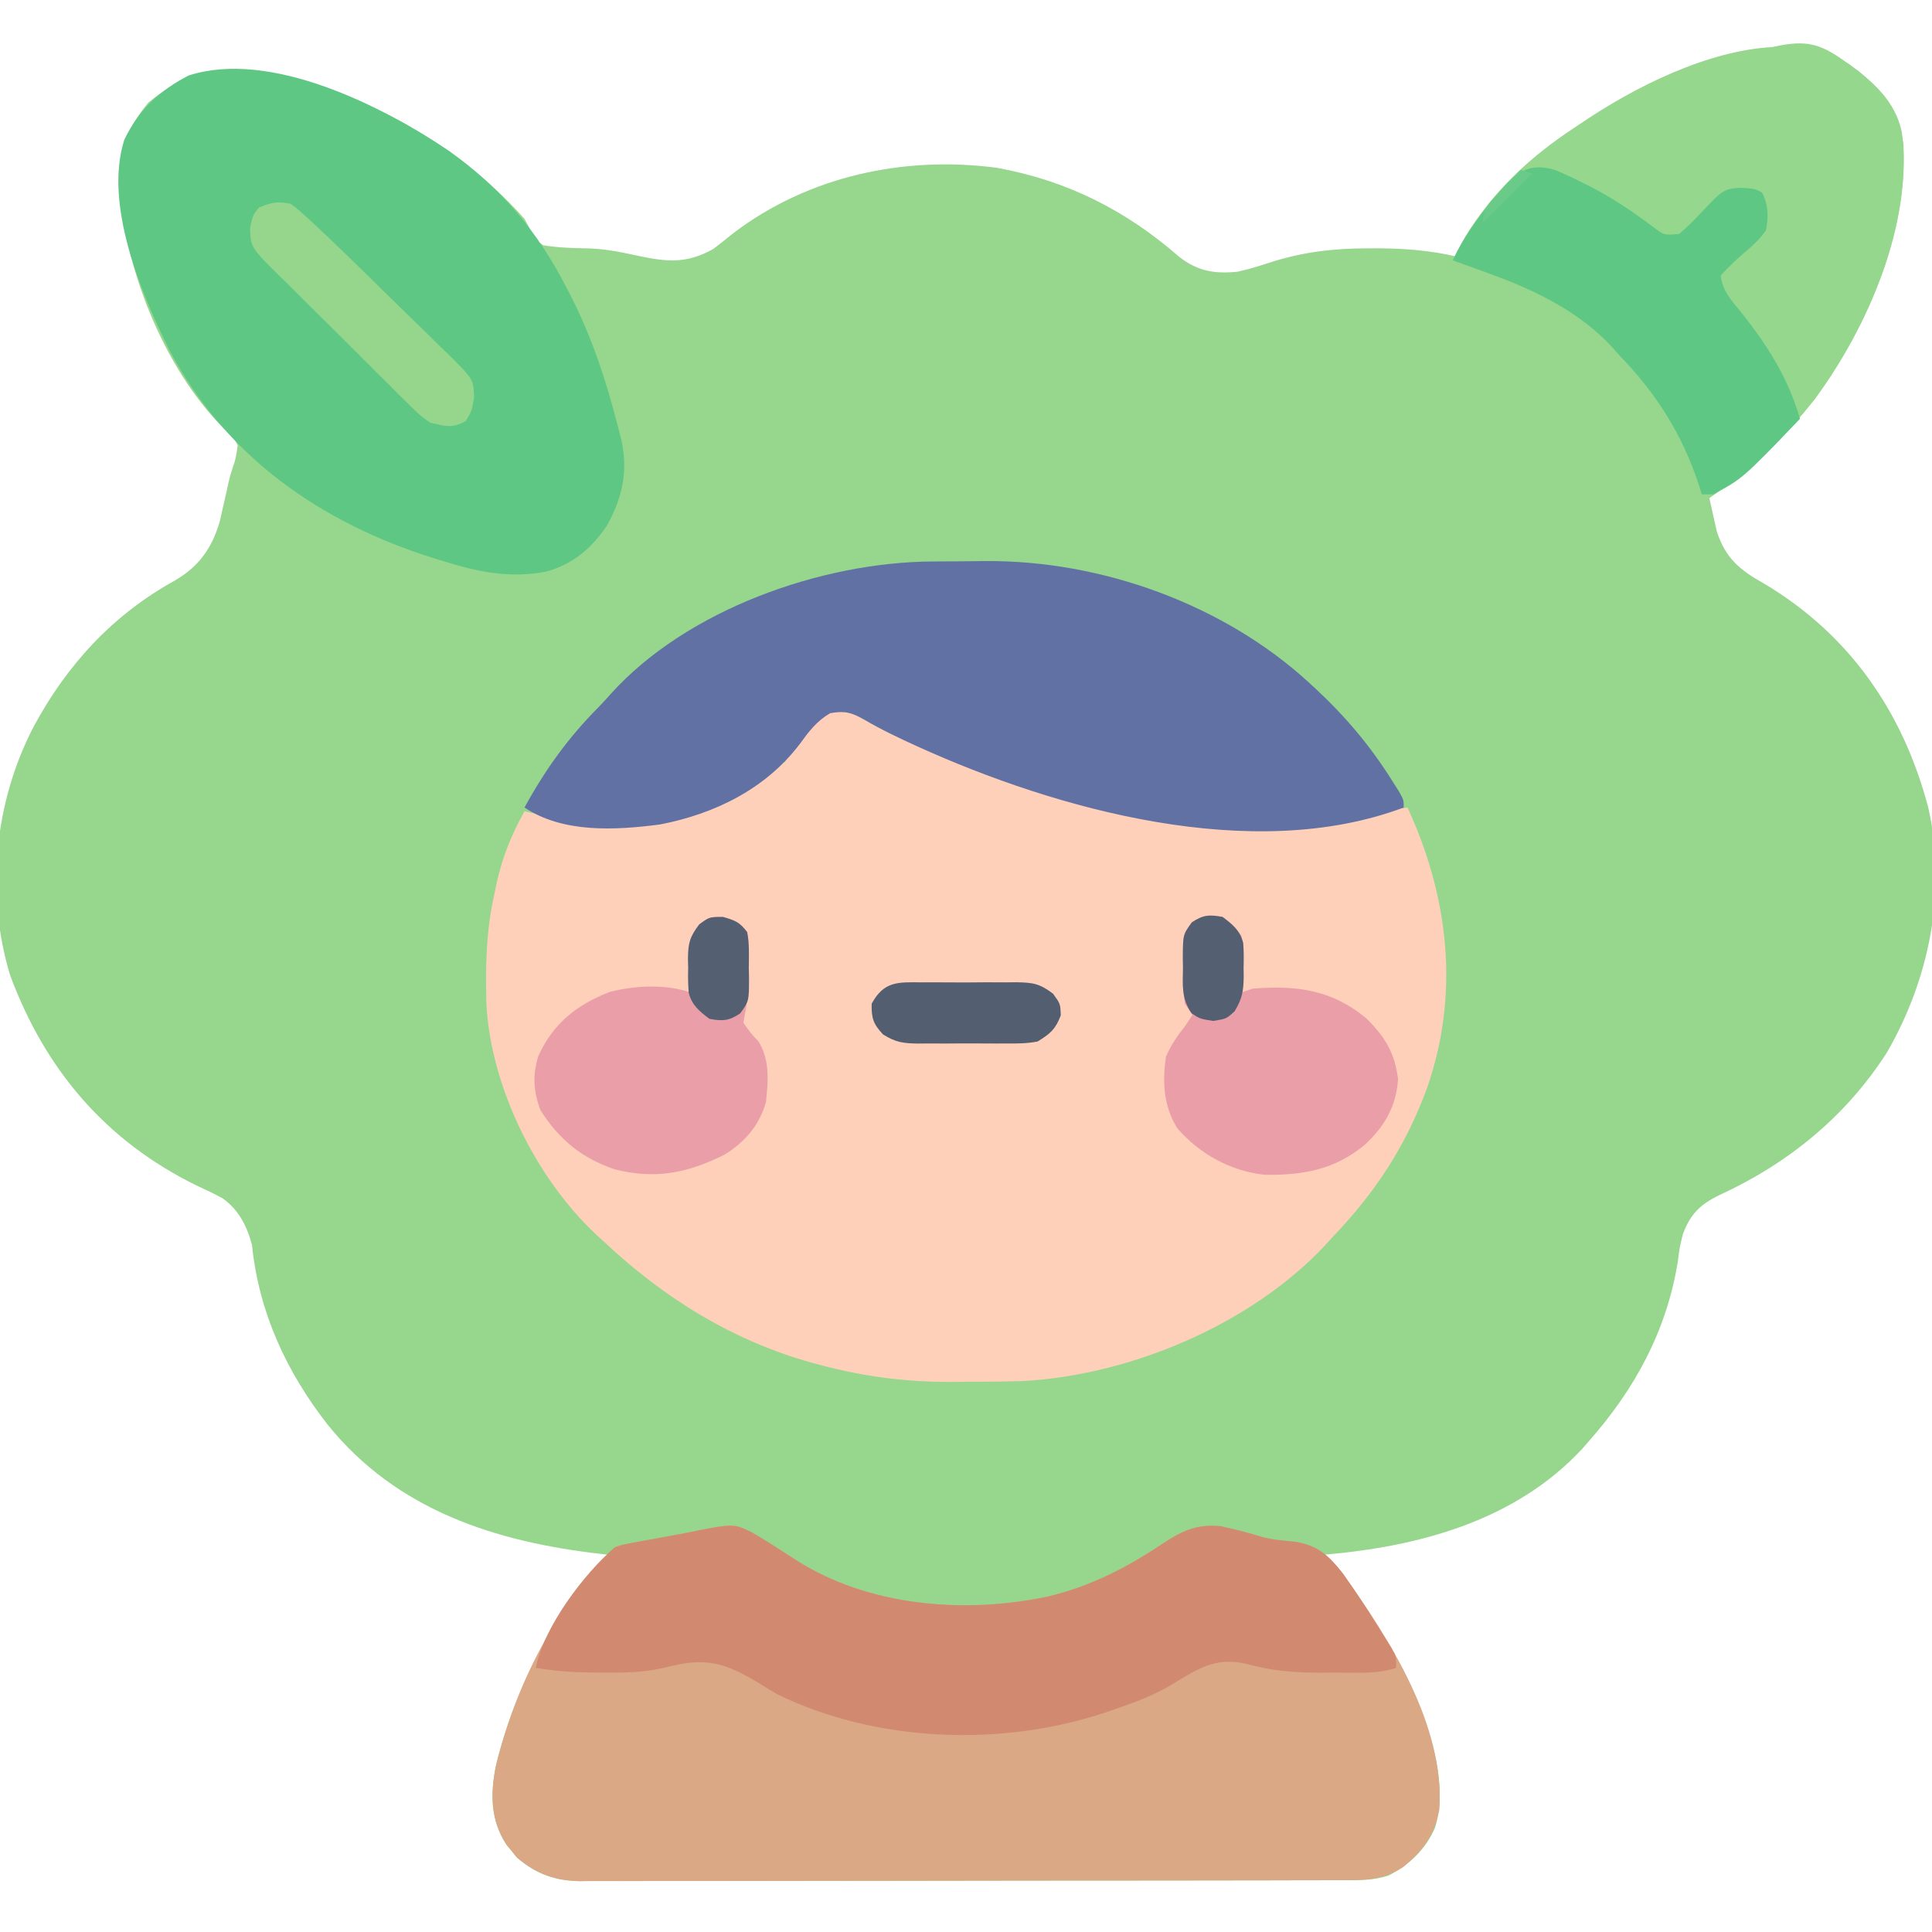
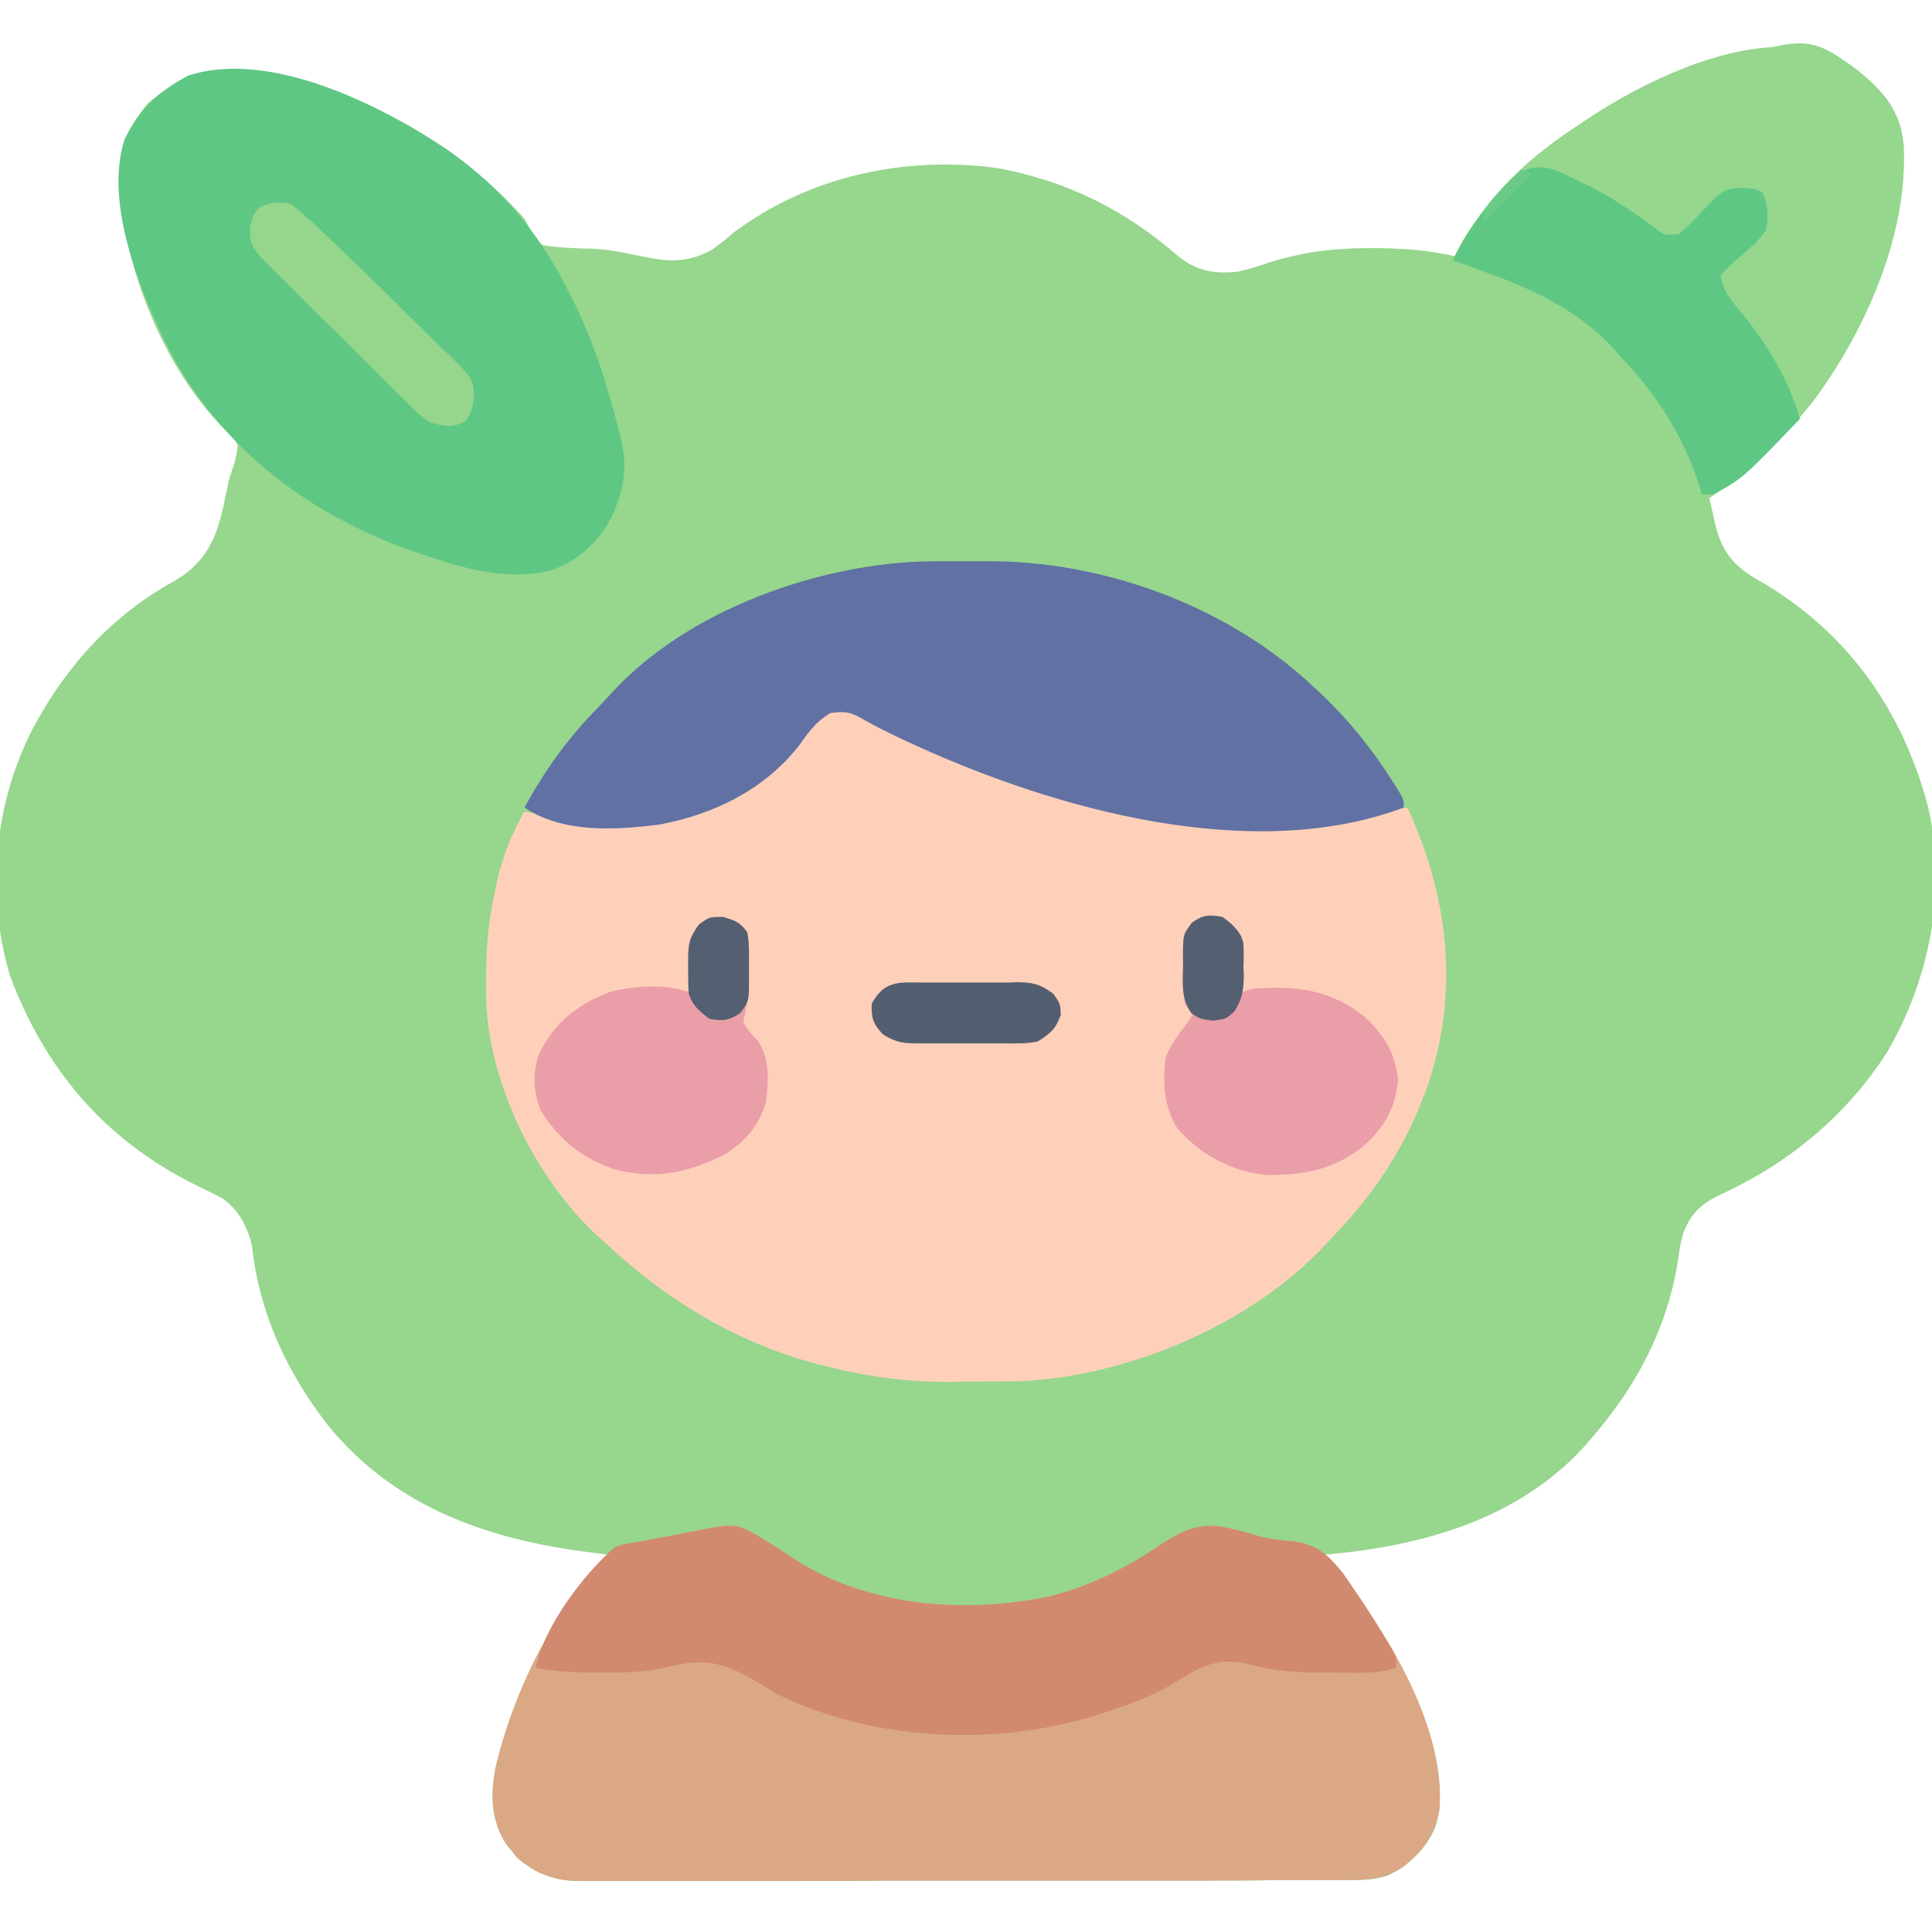
- <svg xmlns="http://www.w3.org/2000/svg" version="1.1" width="512" height="512">
-   <path d="M0 0 C6.542 4.809 12.274 9.827 14 18 C17.129 41.97 4.919 69.862 -9.086 88.824 C-17.24 99.081 -26.166 107.626 -37 115 C-36.599 116.878 -36.178 118.753 -35.75 120.625 C-35.518 121.669 -35.286 122.713 -35.047 123.789 C-32.69 131.018 -28.89 134.079 -22.562 137.625 C0.147 151.115 14.35 171.713 21 197 C26.086 219.071 21.219 242.697 10 262 C-0.866 278.925 -16.156 291.351 -34.314 299.693 C-39.364 302.149 -42.014 304.692 -44 310 C-44.894 313.634 -44.894 313.634 -45.375 317.438 C-48.372 335.753 -56.744 351.135 -69 365 C-69.552 365.636 -70.103 366.271 -70.672 366.926 C-88.425 386.041 -113.941 392.85 -139 395 C-138.165 395.965 -138.165 395.965 -137.312 396.949 C-131.428 403.917 -126.508 411.056 -122 419 C-121.392 420.067 -120.783 421.135 -120.156 422.234 C-113.345 434.961 -105.422 452.739 -109.668 467.289 C-112.14 473.054 -116.522 477.215 -122.066 480.06 C-126.037 481.332 -129.679 481.283 -133.824 481.267 C-135.157 481.274 -135.157 481.274 -136.517 481.281 C-139.496 481.294 -142.474 481.292 -145.452 481.291 C-147.588 481.297 -149.723 481.303 -151.859 481.311 C-157.661 481.329 -163.462 481.333 -169.264 481.335 C-174.107 481.336 -178.951 481.344 -183.794 481.351 C-195.222 481.367 -206.65 481.372 -218.077 481.371 C-229.865 481.369 -241.652 481.391 -253.439 481.422 C-263.56 481.448 -273.681 481.459 -283.801 481.458 C-289.846 481.457 -295.89 481.463 -301.934 481.484 C-307.62 481.503 -313.305 481.504 -318.991 481.489 C-321.076 481.487 -323.161 481.492 -325.246 481.504 C-328.096 481.519 -330.945 481.51 -333.795 481.494 C-334.617 481.505 -335.439 481.515 -336.285 481.526 C-342.841 481.448 -348.028 479.564 -353.023 475.254 C-353.469 474.696 -353.915 474.138 -354.375 473.562 C-354.836 473.007 -355.298 472.451 -355.773 471.879 C-360.061 465.311 -360.098 458.273 -358.531 450.749 C-353.326 429.564 -343.11 411.541 -329 395 C-329.583 394.935 -330.165 394.871 -330.766 394.804 C-358.687 391.607 -384.907 383.244 -403.207 360.5 C-414.118 346.515 -421.412 330.745 -423.215 312.949 C-424.544 307.956 -426.697 303.645 -430.98 300.586 C-433.283 299.331 -435.614 298.214 -438 297.125 C-462.084 285.285 -478.064 266.39 -487.32 241.441 C-493.907 219.679 -491.468 195.534 -481.062 175.518 C-472.176 159.065 -460.091 145.924 -443.672 136.852 C-437.224 133.098 -433.754 128.169 -431.707 121 C-431.394 119.67 -431.096 118.337 -430.812 117 C-430.507 115.667 -430.201 114.333 -429.895 113 C-429.756 112.344 -429.617 111.689 -429.474 111.013 C-429 109 -429 109 -428.309 106.879 C-427.518 104.535 -427.518 104.535 -427 101 C-428.376 98.422 -428.376 98.422 -430.812 96.438 C-446.741 80.436 -457.72 52.815 -458.375 30.312 C-458.314 21.985 -455.917 16.548 -450.688 10.188 C-442.523 3.542 -435.829 0.99 -425.188 1.726 C-396.993 5.257 -369.804 19.901 -351 41 C-350.268 42.342 -349.556 43.694 -348.875 45.062 C-347.838 46.845 -347.838 46.845 -346 48 C-342.089 48.638 -338.306 48.76 -334.352 48.824 C-330.067 48.919 -326.188 49.644 -322 50.562 C-313.85 52.302 -308.52 53.193 -301 49 C-299.203 47.638 -297.433 46.24 -295.688 44.812 C-275.809 29.688 -250.461 24.223 -225.855 27.461 C-207.312 30.818 -191.625 38.703 -177.438 51.117 C-172.565 54.881 -168.079 55.631 -162 55 C-159.082 54.367 -156.273 53.494 -153.438 52.562 C-144.656 49.741 -136.529 48.806 -127.312 48.812 C-126.342 48.812 -125.371 48.811 -124.371 48.811 C-117.391 48.862 -110.813 49.39 -104 51 C-103.733 50.261 -103.466 49.523 -103.191 48.762 C-101.243 44.245 -98.123 40.764 -95 37 C-94.339 36.19 -93.677 35.381 -92.996 34.547 C-76.208 14.883 -26.289 -16.398 0 0 Z " fill="#96D68D" transform="translate(490,17)" />
-   <path d="M0 0 C3.094 1.434 3.094 1.434 6.5 3.438 C21.386 11.813 37.496 17.727 54 22 C55.172 22.317 55.172 22.317 56.367 22.64 C83.513 29.939 110.054 31.926 137.76 27.364 C140.834 26.865 143.915 26.429 147 26 C157.981 49.703 160.88 75.463 152.17 100.373 C146.465 115.9 138.462 128.021 127 140 C126.389 140.674 125.778 141.348 125.148 142.043 C105.441 163.05 73.473 176.476 45 178 C40.546 178.133 36.096 178.186 31.64 178.185 C29.635 178.187 27.63 178.206 25.625 178.225 C13.989 178.242 2.928 176.792 -8.312 173.812 C-9.513 173.494 -9.513 173.494 -10.738 173.17 C-31.857 167.307 -50.133 155.965 -66 141 C-67.033 140.064 -67.033 140.064 -68.086 139.109 C-84.047 124.095 -95.96 99.994 -97.107 77.95 C-97.372 68.129 -97.177 58.619 -95 49 C-94.794 47.996 -94.588 46.992 -94.375 45.957 C-92.838 39.069 -90.444 33.153 -87 27 C-86.112 27.199 -86.112 27.199 -85.207 27.402 C-84.417 27.579 -83.627 27.756 -82.812 27.938 C-82.035 28.112 -81.258 28.286 -80.457 28.465 C-79.646 28.641 -78.835 28.818 -78 29 C-77.25 29.182 -76.5 29.364 -75.727 29.551 C-58.57 32.377 -41.79 28.885 -27 20 C-24.508 18.114 -22.29 16.134 -20 14 C-19.34 14 -18.68 14 -18 14 C-17.629 13.155 -17.629 13.155 -17.25 12.293 C-15.791 9.616 -14.037 7.578 -12 5.312 C-10.948 4.131 -10.948 4.131 -9.875 2.926 C-6.707 -0.328 -4.458 -0.377 0 0 Z " fill="#FED0BA" transform="translate(226,188)" />
-   <path d="M0 0 C3.946 2.261 7.738 4.752 11.552 7.227 C30.88 19.731 56.467 21.795 78.665 17.09 C89.553 14.468 99.033 9.752 108.294 3.559 C113.672 0.004 117.683 -2.233 124.349 -1.546 C127.988 -0.778 131.546 0.116 135.095 1.235 C138.104 2.047 140.943 2.288 144.044 2.559 C150.208 3.553 152.954 6.164 156.771 10.973 C169.2 28.465 183.787 51.13 182.368 73.52 C181.142 80.278 178.012 84.439 172.798 88.77 C167.641 92.136 163.066 92.286 157.095 92.264 C155.762 92.271 155.762 92.271 154.402 92.278 C151.423 92.29 148.445 92.289 145.467 92.287 C143.331 92.293 141.196 92.3 139.06 92.307 C133.258 92.325 127.457 92.33 121.655 92.331 C116.811 92.333 111.968 92.34 107.125 92.347 C95.697 92.364 84.269 92.369 72.842 92.367 C61.054 92.366 49.267 92.387 37.48 92.419 C27.359 92.445 17.238 92.456 7.117 92.454 C1.073 92.454 -4.971 92.459 -11.015 92.481 C-16.701 92.5 -22.386 92.5 -28.072 92.486 C-30.157 92.484 -32.242 92.488 -34.327 92.5 C-37.177 92.516 -40.026 92.506 -42.877 92.491 C-43.698 92.501 -44.52 92.512 -45.366 92.522 C-51.922 92.444 -57.109 90.561 -62.104 86.25 C-62.551 85.692 -62.997 85.134 -63.456 84.559 C-63.918 84.003 -64.379 83.448 -64.854 82.875 C-69.142 76.307 -69.179 69.27 -67.612 61.745 C-62.349 40.323 -51.773 19.688 -36.081 3.997 C-34.066 3.418 -34.066 3.418 -31.616 2.961 C-30.734 2.792 -29.851 2.622 -28.942 2.448 C-28.019 2.278 -27.095 2.109 -26.144 1.934 C-24.322 1.591 -22.5 1.246 -20.679 0.899 C-19.465 0.675 -19.465 0.675 -18.226 0.446 C-4.873 -2.35 -4.873 -2.35 0 0 Z " fill="#DAA885" transform="translate(199.0811,406.0034)" />
-   <path d="M0 0 C13.702 9.762 23.384 21.161 31 36 C31.314 36.601 31.627 37.201 31.951 37.82 C37.973 49.459 41.774 61.321 45 74 C45.273 75.045 45.273 75.045 45.551 76.112 C47.565 84.583 46.018 91.807 41.832 99.297 C37.736 105.34 32.735 109.627 25.588 111.506 C16.446 113.252 7.999 111.674 -0.75 108.938 C-1.792 108.62 -2.834 108.303 -3.908 107.976 C-33.875 98.616 -59.036 81.123 -74 53 C-81.658 37.72 -91.51 14.186 -86.059 -2.961 C-82.269 -10.872 -76.744 -15.997 -69 -20 C-47.304 -26.966 -17.516 -11.833 0 0 Z " fill="#5EC783" transform="translate(119,40)" />
-   <path d="M0 0 C0.75 -0.006 1.5 -0.011 2.272 -0.017 C3.852 -0.027 5.432 -0.033 7.012 -0.037 C9.373 -0.047 11.733 -0.078 14.094 -0.109 C44.701 -0.322 77.213 11.306 99.906 32.203 C100.689 32.922 100.689 32.922 101.488 33.656 C109.526 41.126 116.067 48.901 121.906 58.203 C122.481 59.111 123.056 60.018 123.648 60.953 C124.906 63.203 124.906 63.203 124.906 65.203 C84.893 80.216 33.1 65.826 -3.969 49.016 C-8.762 46.824 -13.487 44.61 -18.031 41.934 C-21.489 39.98 -23.194 39.525 -27.094 40.203 C-30.687 42.322 -32.755 45.072 -35.156 48.391 C-44.214 60.317 -57.776 66.923 -72.211 69.699 C-83.975 71.226 -97.831 72.045 -108.094 65.203 C-102.579 55.134 -96.528 46.705 -88.426 38.563 C-87.309 37.423 -86.24 36.236 -85.184 35.039 C-65 12.694 -29.35 0.179 0 0 Z " fill="#6171A3" transform="translate(247.0938,148.7969)" />
-   <path d="M0 0 C6.892 5.748 10.703 10.514 11.871 19.465 C13.178 46.198 -1.132 75.621 -18.566 95.113 C-24.525 101.605 -30.797 107.808 -38.566 112.113 C-39.556 112.113 -40.546 112.113 -41.566 112.113 C-41.969 110.824 -41.969 110.824 -42.379 109.508 C-46.847 96.031 -53.654 85.335 -63.566 75.113 C-64.105 74.501 -64.644 73.889 -65.199 73.258 C-73.513 64.129 -85.132 58.288 -96.566 54.113 C-97.62 53.721 -98.673 53.33 -99.758 52.926 C-102.355 51.971 -104.957 51.033 -107.566 50.113 C-96.812 27.118 -73.408 10.947 -50.141 2.453 C-13.911 -10.227 -13.911 -10.227 0 0 Z " fill="#95D78D" transform="translate(492.5664,18.88672)" />
-   <path d="M0 0 C3.946 2.261 7.738 4.752 11.552 7.227 C30.88 19.731 56.467 21.795 78.665 17.09 C89.553 14.468 99.033 9.752 108.294 3.559 C113.672 0.004 117.683 -2.233 124.349 -1.546 C127.988 -0.778 131.546 0.116 135.095 1.235 C138.104 2.047 140.943 2.288 144.044 2.559 C150.19 3.55 152.93 6.149 156.751 10.93 C160.685 16.495 164.379 22.174 167.919 27.997 C168.789 29.348 168.789 29.348 169.677 30.727 C170.919 32.997 170.919 32.997 170.919 35.997 C165.707 37.734 160.187 37.229 154.731 37.247 C152.822 37.261 152.822 37.261 150.875 37.276 C143.973 37.258 137.858 36.808 131.231 34.934 C122.932 33.042 118.331 36.249 111.435 40.43 C106.652 43.286 101.68 45.147 96.419 46.934 C95.2 47.356 95.2 47.356 93.957 47.787 C66.481 57.008 33.14 55.799 6.919 42.997 C5.529 42.184 4.151 41.352 2.782 40.504 C-5.788 35.245 -11.028 33.081 -20.974 35.462 C-21.721 35.642 -22.468 35.823 -23.237 36.008 C-28.745 37.29 -34.136 37.303 -39.769 37.247 C-40.689 37.243 -41.61 37.239 -42.558 37.235 C-47.49 37.17 -52.218 36.821 -57.081 35.997 C-55.043 25.302 -44.368 11.053 -36.081 3.997 C-33.952 3.305 -33.952 3.305 -31.519 2.864 C-30.639 2.697 -29.76 2.531 -28.854 2.36 C-27.482 2.118 -27.482 2.118 -26.081 1.872 C-24.268 1.537 -22.456 1.201 -20.644 0.864 C-19.84 0.721 -19.037 0.577 -18.21 0.43 C-4.777 -2.303 -4.777 -2.303 0 0 Z " fill="#D1896F" transform="translate(199.0811,406.0034)" />
-   <path d="M0 0 C2.597 1.096 5.06 2.223 7.562 3.5 C8.256 3.848 8.95 4.196 9.665 4.555 C15.624 7.628 20.974 11.29 26.328 15.312 C29.037 17.356 29.037 17.356 33 17 C35.028 15.237 36.809 13.521 38.625 11.562 C44.766 5.09 44.766 5.09 49.438 4.75 C53 5 53 5 54.938 6 C56.658 9.239 56.698 12.476 56 16 C54.33 18.497 52.223 20.32 49.938 22.25 C47.803 24.098 45.927 25.915 44 28 C44.449 32.175 47.058 34.858 49.625 38 C56.441 46.619 61.983 55.351 65 66 C49.769 81.875 49.769 81.875 42 86 C41.01 86 40.02 86 39 86 C38.598 84.71 38.598 84.71 38.188 83.395 C33.72 69.918 26.913 59.221 17 49 C16.461 48.388 15.922 47.775 15.367 47.145 C7.053 38.016 -4.565 32.175 -16 28 C-17.053 27.608 -18.106 27.216 -19.191 26.812 C-21.788 25.857 -24.39 24.92 -27 24 C-24.237 18.093 -20.669 13.097 -16.5 8.125 C-16.037 7.566 -15.575 7.007 -15.098 6.431 C-10.433 0.984 -7.246 -2.078 0 0 Z " fill="#5EC783" transform="translate(412,45)" />
-   <path d="M0 0 C2.672 2.047 2.672 2.047 5 5 C5.368 7.839 5.486 10.018 5.312 12.812 C5.29 13.505 5.267 14.198 5.244 14.912 C5.186 16.609 5.096 18.305 5 20 C5.99 19.67 6.98 19.34 8 19 C19.485 18.078 28.897 19.27 37.938 26.75 C42.991 31.641 45.612 35.943 46.5 42.938 C46.031 50.196 42.945 55.477 37.688 60.375 C29.689 66.97 21.458 68.454 11.227 68.34 C2.164 67.385 -6.057 62.866 -12 56 C-15.677 50.14 -15.983 43.737 -15 37 C-13.7 33.986 -12.035 31.559 -10 29 C-9.34 28.01 -8.68 27.02 -8 26 C-8.66 25.01 -9.32 24.02 -10 23 C-10.45 19.869 -10.37 16.722 -10.375 13.562 C-10.399 12.703 -10.424 11.844 -10.449 10.959 C-10.479 4.666 -10.479 4.666 -8.16 1.438 C-5.157 -0.561 -3.538 -0.65 0 0 Z " fill="#EA9EA8" transform="translate(324,243)" />
-   <path d="M0 0 C3.323 0.985 4.343 1.355 6.375 4 C6.731 6.005 6.731 6.005 6.703 8.273 C6.698 9.098 6.693 9.923 6.688 10.773 C6.667 11.632 6.646 12.49 6.625 13.375 C6.62 14.226 6.615 15.077 6.609 15.953 C6.566 19.399 6.468 22.563 5.746 25.941 C5.562 26.96 5.562 26.96 5.375 28 C7.153 30.619 7.153 30.619 9.375 33 C12.442 37.94 11.945 43.388 11.375 49 C9.655 55.201 5.789 59.646 0.375 63 C-9.435 67.912 -18.075 69.605 -28.75 66.875 C-37.487 63.926 -43.469 58.959 -48.375 51.25 C-50.258 46.355 -50.539 41.937 -48.969 36.891 C-45.094 28.272 -38.751 23.232 -30.035 19.871 C-23.241 18.136 -15.309 17.772 -8.625 20 C-8.712 18.463 -8.712 18.463 -8.801 16.895 C-8.848 15.534 -8.893 14.173 -8.938 12.812 C-8.979 12.139 -9.021 11.465 -9.064 10.771 C-9.16 6.839 -8.752 5.165 -6.332 2.012 C-3.625 0 -3.625 0 0 0 Z " fill="#EA9EA8" transform="translate(191.625,243)" />
-   <path d="M0 0 C1.732 1.271 1.732 1.271 3.607 2.967 C4.312 3.604 5.017 4.241 5.743 4.898 C12.512 11.203 19.109 17.681 25.693 24.178 C27.571 26.024 29.456 27.862 31.35 29.691 C34.096 32.347 36.816 35.027 39.531 37.715 C40.381 38.527 41.231 39.338 42.107 40.175 C48.509 46.599 48.509 46.599 48.627 51.42 C48 55 48 55 46.438 57.562 C42.932 59.63 40.903 58.914 37 58 C34.374 56.149 34.374 56.149 31.891 53.699 C30.95 52.784 30.01 51.869 29.041 50.926 C28.038 49.919 27.036 48.911 26.035 47.902 C24.992 46.868 23.948 45.835 22.904 44.803 C20.723 42.64 18.554 40.466 16.391 38.283 C13.625 35.494 10.828 32.738 8.021 29.989 C5.86 27.865 3.717 25.722 1.58 23.573 C0.556 22.549 -0.474 21.531 -1.51 20.519 C-10.595 11.622 -10.595 11.622 -10.729 6.436 C-10 3 -10 3 -8.375 1 C-5.101 -0.378 -3.543 -0.681 0 0 Z " fill="#95D68C" transform="translate(77,54)" />
-   <path d="M0 0 C0.893 -0.005 1.785 -0.01 2.705 -0.014 C4.59 -0.018 6.475 -0.009 8.361 0.012 C11.241 0.039 14.118 0.012 16.998 -0.02 C18.832 -0.016 20.666 -0.01 22.5 0 C23.358 -0.01 24.217 -0.02 25.101 -0.031 C29.487 0.055 31.298 0.268 34.891 3.014 C36.816 5.664 36.816 5.664 36.941 8.727 C35.508 12.469 34.216 13.546 30.816 15.664 C27.936 16.235 25.121 16.225 22.191 16.195 C21.367 16.199 20.542 16.203 19.693 16.207 C17.955 16.21 16.217 16.202 14.479 16.186 C11.825 16.164 9.173 16.185 6.52 16.211 C4.827 16.208 3.134 16.203 1.441 16.195 C0.652 16.203 -0.138 16.212 -0.952 16.22 C-4.84 16.154 -6.775 15.918 -10.156 13.814 C-12.773 11.039 -13.261 9.47 -13.184 5.664 C-9.947 -0.334 -6.185 -0.073 0 0 Z " fill="#535F70" transform="translate(244.1836,260.3359)" />
-   <path d="M0 0 C2.649 1.998 4.66 3.595 5.465 6.924 C5.637 9.136 5.633 11.282 5.562 13.5 C5.573 14.246 5.584 14.993 5.596 15.762 C5.545 19.615 5.224 21.631 3.184 24.996 C1 27 1 27 -2.5 27.562 C-6 27 -6 27 -8.188 25.559 C-10.928 21.69 -10.584 18.126 -10.5 13.5 C-10.515 12.645 -10.531 11.791 -10.547 10.91 C-10.508 4.704 -10.508 4.704 -8.152 1.441 C-5.156 -0.565 -3.537 -0.65 0 0 Z " fill="#545F71" transform="translate(324,243)" />
-   <path d="M0 0 C3.327 0.986 4.337 1.357 6.375 4 C6.998 7.116 6.839 10.266 6.812 13.438 C6.832 14.297 6.852 15.156 6.873 16.041 C6.868 22.315 6.868 22.315 4.531 25.562 C1.531 27.562 -0.088 27.65 -3.625 27 C-6.272 25 -8.276 23.394 -9.106 20.076 C-9.298 17.864 -9.308 15.72 -9.25 13.5 C-9.269 12.754 -9.289 12.007 -9.309 11.238 C-9.272 7.06 -8.928 5.397 -6.312 1.969 C-3.625 0 -3.625 0 0 0 Z " fill="#545F71" transform="translate(191.625,243)" />
-   <path d="M0 0 C0.99 0.33 1.98 0.66 3 1 C-1.29 5.29 -5.58 9.58 -10 14 C-10 9.844 -7.718 8.159 -5 5.312 C-4.523 4.801 -4.046 4.29 -3.555 3.764 C-2.376 2.503 -1.189 1.251 0 0 Z " fill="#6ACB89" transform="translate(403,45)" />
+ <svg xmlns="http://www.w3.org/2000/svg" width="16px" height="16px" viewBox="0 0 16 16" version="1.1">
+   <g id="surface1">
+     <path style=" stroke:none;fill-rule:nonzero;fill:rgb(58.824%,83.922%,55.294%);fill-opacity:1;" d="M 15.312 0.531 C 15.516 0.68 15.695 0.84 15.75 1.094 C 15.848 1.844 15.465 2.715 15.027 3.309 C 14.773 3.629 14.496 3.895 14.156 4.125 C 14.168 4.184 14.184 4.242 14.195 4.301 C 14.203 4.332 14.211 4.367 14.219 4.398 C 14.289 4.625 14.41 4.723 14.609 4.832 C 15.316 5.254 15.762 5.898 15.969 6.688 C 16.129 7.379 15.977 8.117 15.625 8.719 C 15.285 9.246 14.809 9.637 14.238 9.898 C 14.082 9.973 14 10.055 13.938 10.219 C 13.91 10.332 13.91 10.332 13.895 10.449 C 13.801 11.023 13.539 11.504 13.156 11.938 C 13.141 11.957 13.121 11.977 13.105 11.996 C 12.551 12.594 11.75 12.809 10.969 12.875 C 10.996 12.906 10.996 12.906 11.023 12.938 C 11.207 13.152 11.359 13.375 11.5 13.625 C 11.52 13.66 11.539 13.691 11.559 13.727 C 11.77 14.125 12.02 14.68 11.887 15.133 C 11.809 15.312 11.672 15.445 11.496 15.531 C 11.375 15.574 11.262 15.57 11.129 15.57 C 11.09 15.57 11.09 15.57 11.047 15.57 C 10.953 15.57 10.859 15.57 10.766 15.57 C 10.699 15.57 10.633 15.57 10.566 15.57 C 10.387 15.574 10.203 15.574 10.023 15.574 C 9.871 15.574 9.719 15.574 9.57 15.574 C 9.211 15.574 8.855 15.574 8.496 15.574 C 8.129 15.574 7.762 15.574 7.391 15.574 C 7.078 15.578 6.762 15.578 6.445 15.578 C 6.254 15.578 6.066 15.578 5.879 15.578 C 5.699 15.578 5.523 15.578 5.344 15.578 C 5.277 15.578 5.215 15.578 5.148 15.578 C 5.059 15.578 4.969 15.578 4.883 15.578 C 4.855 15.578 4.828 15.578 4.805 15.578 C 4.598 15.578 4.438 15.52 4.281 15.383 C 4.266 15.367 4.254 15.348 4.238 15.328 C 4.223 15.312 4.211 15.297 4.195 15.277 C 4.062 15.07 4.059 14.852 4.109 14.617 C 4.27 13.957 4.59 13.391 5.031 12.875 C 5.012 12.871 4.996 12.871 4.977 12.867 C 4.105 12.77 3.285 12.508 2.711 11.797 C 2.371 11.359 2.145 10.867 2.086 10.312 C 2.047 10.156 1.977 10.02 1.844 9.926 C 1.773 9.887 1.699 9.852 1.625 9.816 C 0.871 9.445 0.371 8.855 0.082 8.078 C -0.121 7.395 -0.047 6.641 0.281 6.016 C 0.559 5.504 0.934 5.09 1.449 4.809 C 1.648 4.691 1.758 4.535 1.82 4.312 C 1.832 4.27 1.84 4.23 1.852 4.188 C 1.859 4.145 1.867 4.105 1.879 4.062 C 1.883 4.043 1.887 4.023 1.891 4 C 1.906 3.938 1.906 3.938 1.93 3.871 C 1.953 3.797 1.953 3.797 1.969 3.688 C 1.926 3.605 1.926 3.605 1.852 3.547 C 1.352 3.043 1.008 2.184 0.988 1.477 C 0.988 1.219 1.066 1.047 1.227 0.852 C 1.484 0.641 1.691 0.562 2.023 0.586 C 2.906 0.695 3.758 1.152 4.344 1.812 C 4.367 1.855 4.391 1.898 4.41 1.941 C 4.441 1.996 4.441 1.996 4.5 2.031 C 4.621 2.051 4.742 2.055 4.863 2.059 C 4.996 2.059 5.117 2.082 5.25 2.109 C 5.504 2.164 5.672 2.195 5.906 2.062 C 5.961 2.02 6.02 1.977 6.07 1.93 C 6.695 1.461 7.484 1.289 8.254 1.391 C 8.836 1.496 9.324 1.742 9.766 2.129 C 9.918 2.246 10.059 2.27 10.25 2.25 C 10.34 2.23 10.43 2.203 10.516 2.172 C 10.793 2.086 11.047 2.055 11.336 2.055 C 11.363 2.055 11.395 2.055 11.426 2.055 C 11.645 2.059 11.848 2.074 12.062 2.125 C 12.07 2.102 12.078 2.078 12.086 2.055 C 12.148 1.914 12.246 1.805 12.344 1.688 C 12.363 1.664 12.387 1.637 12.406 1.609 C 12.93 0.996 14.492 0.02 15.312 0.531 Z M 15.312 0.531 " />
+     <path style=" stroke:none;fill-rule:nonzero;fill:rgb(99.608%,81.569%,72.941%);fill-opacity:1;" d="M 7.062 5.875 C 7.16 5.918 7.16 5.918 7.266 5.984 C 7.73 6.246 8.234 6.43 8.75 6.562 C 8.785 6.574 8.785 6.574 8.824 6.582 C 9.672 6.812 10.5 6.871 11.367 6.73 C 11.465 6.715 11.559 6.699 11.656 6.688 C 12 7.43 12.09 8.234 11.816 9.012 C 11.641 9.496 11.391 9.875 11.031 10.25 C 11.012 10.27 10.992 10.293 10.973 10.312 C 10.359 10.969 9.359 11.391 8.469 11.438 C 8.328 11.441 8.191 11.441 8.051 11.441 C 7.988 11.441 7.926 11.445 7.863 11.445 C 7.5 11.445 7.152 11.398 6.805 11.305 C 6.766 11.297 6.766 11.297 6.727 11.285 C 6.066 11.102 5.496 10.75 5 10.281 C 4.969 10.254 4.969 10.254 4.934 10.223 C 4.438 9.754 4.062 9 4.027 8.312 C 4.02 8.004 4.027 7.707 4.094 7.406 C 4.102 7.375 4.105 7.344 4.113 7.312 C 4.16 7.098 4.234 6.91 4.344 6.719 C 4.371 6.727 4.371 6.727 4.398 6.73 C 4.426 6.738 4.449 6.742 4.477 6.75 C 4.5 6.754 4.523 6.758 4.547 6.766 C 4.574 6.77 4.598 6.777 4.625 6.781 C 4.648 6.785 4.672 6.793 4.695 6.797 C 5.23 6.887 5.758 6.777 6.219 6.5 C 6.297 6.441 6.367 6.379 6.438 6.312 C 6.457 6.312 6.48 6.312 6.5 6.312 C 6.512 6.285 6.512 6.285 6.523 6.258 C 6.57 6.176 6.625 6.113 6.688 6.039 C 6.719 6.004 6.719 6.004 6.754 5.965 C 6.852 5.863 6.922 5.863 7.062 5.875 Z M 7.062 5.875 " />
+     <path style=" stroke:none;fill-rule:nonzero;fill:rgb(85.49%,65.882%,52.157%);fill-opacity:1;" d="M 6.223 12.688 C 6.344 12.758 6.465 12.836 6.582 12.914 C 7.188 13.305 7.984 13.367 8.68 13.223 C 9.02 13.141 9.316 12.992 9.605 12.797 C 9.773 12.688 9.898 12.617 10.105 12.641 C 10.223 12.664 10.332 12.691 10.441 12.727 C 10.535 12.75 10.625 12.758 10.723 12.766 C 10.914 12.797 11 12.879 11.121 13.031 C 11.508 13.578 11.965 14.285 11.922 14.984 C 11.883 15.195 11.785 15.328 11.621 15.461 C 11.461 15.566 11.316 15.57 11.129 15.57 C 11.09 15.57 11.09 15.57 11.047 15.57 C 10.953 15.57 10.859 15.57 10.766 15.57 C 10.699 15.57 10.633 15.57 10.566 15.57 C 10.387 15.574 10.203 15.574 10.023 15.574 C 9.871 15.574 9.719 15.574 9.57 15.574 C 9.211 15.574 8.855 15.574 8.496 15.574 C 8.129 15.574 7.762 15.574 7.391 15.574 C 7.078 15.578 6.762 15.578 6.445 15.578 C 6.254 15.578 6.066 15.578 5.879 15.578 C 5.699 15.578 5.523 15.578 5.344 15.578 C 5.277 15.578 5.215 15.578 5.148 15.578 C 5.059 15.578 4.969 15.578 4.883 15.578 C 4.855 15.578 4.828 15.578 4.805 15.578 C 4.598 15.578 4.438 15.52 4.281 15.383 C 4.266 15.367 4.254 15.348 4.238 15.328 C 4.223 15.312 4.211 15.297 4.195 15.277 C 4.062 15.07 4.059 14.852 4.109 14.617 C 4.273 13.949 4.602 13.305 5.094 12.812 C 5.156 12.793 5.156 12.793 5.234 12.781 C 5.262 12.773 5.289 12.77 5.316 12.766 C 5.344 12.758 5.375 12.754 5.402 12.746 C 5.461 12.738 5.52 12.727 5.574 12.715 C 5.613 12.707 5.613 12.707 5.652 12.703 C 6.07 12.613 6.07 12.613 6.223 12.688 Z M 6.223 12.688 " />
+     <path style=" stroke:none;fill-rule:nonzero;fill:rgb(36.863%,78.039%,51.373%);fill-opacity:1;" d="M 3.719 1.25 C 4.148 1.555 4.449 1.91 4.688 2.375 C 4.699 2.395 4.707 2.414 4.719 2.434 C 4.906 2.797 5.023 3.168 5.125 3.562 C 5.133 3.594 5.133 3.594 5.141 3.629 C 5.207 3.895 5.156 4.117 5.027 4.352 C 4.898 4.543 4.742 4.676 4.52 4.734 C 4.234 4.789 3.969 4.738 3.695 4.656 C 3.664 4.645 3.629 4.633 3.598 4.625 C 2.66 4.332 1.875 3.785 1.406 2.906 C 1.168 2.43 0.859 1.691 1.031 1.156 C 1.148 0.91 1.32 0.75 1.562 0.625 C 2.242 0.406 3.172 0.879 3.719 1.25 Z M 3.719 1.25 " />
+     <path style=" stroke:none;fill-rule:nonzero;fill:rgb(38.039%,44.314%,63.922%);fill-opacity:1;" d="M 7.723 4.648 C 7.746 4.648 7.77 4.648 7.793 4.648 C 7.844 4.648 7.891 4.648 7.941 4.648 C 8.016 4.648 8.09 4.648 8.164 4.648 C 9.117 4.641 10.133 5.004 10.844 5.656 C 10.867 5.68 10.867 5.68 10.895 5.703 C 11.145 5.934 11.348 6.18 11.531 6.469 C 11.551 6.496 11.566 6.527 11.586 6.555 C 11.625 6.625 11.625 6.625 11.625 6.688 C 10.375 7.156 8.758 6.707 7.598 6.18 C 7.449 6.113 7.301 6.043 7.156 5.961 C 7.051 5.898 6.996 5.887 6.875 5.906 C 6.762 5.973 6.699 6.059 6.625 6.164 C 6.34 6.535 5.918 6.742 5.465 6.828 C 5.098 6.875 4.664 6.902 4.344 6.688 C 4.516 6.371 4.707 6.109 4.957 5.855 C 4.992 5.82 5.027 5.781 5.059 5.746 C 5.691 5.047 6.805 4.656 7.723 4.648 Z M 7.723 4.648 " />
+     <path style=" stroke:none;fill-rule:nonzero;fill:rgb(58.431%,84.314%,55.294%);fill-opacity:1;" d="M 15.395 0.59 C 15.609 0.77 15.727 0.918 15.766 1.199 C 15.805 2.035 15.355 2.953 14.812 3.562 C 14.625 3.766 14.43 3.961 14.188 4.094 C 14.156 4.094 14.125 4.094 14.094 4.094 C 14.082 4.055 14.082 4.055 14.07 4.012 C 13.93 3.59 13.715 3.258 13.406 2.938 C 13.391 2.918 13.371 2.898 13.355 2.879 C 13.094 2.594 12.73 2.41 12.375 2.281 C 12.344 2.27 12.309 2.258 12.273 2.242 C 12.195 2.215 12.113 2.184 12.031 2.156 C 12.367 1.438 13.098 0.934 13.824 0.668 C 14.957 0.27 14.957 0.27 15.395 0.59 Z M 15.395 0.59 " />
+     <path style=" stroke:none;fill-rule:nonzero;fill:rgb(81.961%,53.725%,43.529%);fill-opacity:1;" d="M 6.223 12.688 C 6.344 12.758 6.465 12.836 6.582 12.914 C 7.188 13.305 7.984 13.367 8.68 13.223 C 9.02 13.141 9.316 12.992 9.605 12.797 C 9.773 12.688 9.898 12.617 10.105 12.641 C 10.223 12.664 10.332 12.691 10.441 12.727 C 10.535 12.75 10.625 12.758 10.723 12.766 C 10.914 12.797 11 12.879 11.121 13.027 C 11.242 13.203 11.359 13.379 11.469 13.562 C 11.496 13.605 11.496 13.605 11.523 13.648 C 11.562 13.719 11.562 13.719 11.562 13.812 C 11.398 13.867 11.227 13.852 11.055 13.852 C 10.996 13.852 10.996 13.852 10.938 13.852 C 10.719 13.852 10.531 13.836 10.32 13.777 C 10.062 13.719 9.918 13.82 9.703 13.949 C 9.555 14.039 9.398 14.098 9.234 14.152 C 9.195 14.168 9.195 14.168 9.156 14.18 C 8.297 14.469 7.258 14.43 6.438 14.031 C 6.395 14.004 6.352 13.98 6.309 13.953 C 6.039 13.789 5.875 13.723 5.566 13.797 C 5.543 13.801 5.52 13.809 5.496 13.812 C 5.324 13.852 5.156 13.852 4.977 13.852 C 4.949 13.852 4.922 13.852 4.891 13.852 C 4.738 13.848 4.59 13.84 4.438 13.812 C 4.5 13.477 4.836 13.031 5.094 12.812 C 5.16 12.789 5.16 12.789 5.234 12.777 C 5.266 12.773 5.293 12.766 5.32 12.762 C 5.363 12.754 5.363 12.754 5.406 12.746 C 5.465 12.734 5.52 12.727 5.574 12.715 C 5.602 12.711 5.625 12.707 5.652 12.699 C 6.07 12.617 6.07 12.617 6.223 12.688 Z M 6.223 12.688 " />
+     <path style=" stroke:none;fill-rule:nonzero;fill:rgb(36.863%,78.039%,51.373%);fill-opacity:1;" d="M 12.875 1.406 C 12.957 1.441 13.031 1.477 13.109 1.516 C 13.133 1.527 13.156 1.539 13.176 1.547 C 13.363 1.645 13.531 1.758 13.699 1.883 C 13.781 1.949 13.781 1.949 13.906 1.938 C 13.969 1.883 14.023 1.828 14.082 1.766 C 14.273 1.566 14.273 1.566 14.422 1.555 C 14.531 1.562 14.531 1.562 14.594 1.594 C 14.645 1.695 14.648 1.797 14.625 1.906 C 14.574 1.984 14.508 2.043 14.438 2.102 C 14.367 2.16 14.309 2.215 14.25 2.281 C 14.266 2.41 14.344 2.496 14.426 2.594 C 14.641 2.863 14.812 3.137 14.906 3.469 C 14.43 3.965 14.43 3.965 14.188 4.094 C 14.156 4.094 14.125 4.094 14.094 4.094 C 14.082 4.055 14.082 4.055 14.07 4.012 C 13.93 3.59 13.715 3.258 13.406 2.938 C 13.391 2.918 13.371 2.898 13.355 2.879 C 13.094 2.594 12.73 2.41 12.375 2.281 C 12.344 2.27 12.309 2.258 12.273 2.242 C 12.195 2.215 12.113 2.184 12.031 2.156 C 12.117 1.973 12.23 1.816 12.359 1.66 C 12.375 1.645 12.387 1.625 12.402 1.605 C 12.551 1.438 12.648 1.34 12.875 1.406 Z M 12.875 1.406 " />
+     <path style=" stroke:none;fill-rule:nonzero;fill:rgb(91.765%,61.961%,65.882%);fill-opacity:1;" d="M 10.125 7.594 C 10.207 7.656 10.207 7.656 10.281 7.75 C 10.293 7.84 10.297 7.906 10.289 7.992 C 10.289 8.016 10.289 8.039 10.289 8.059 C 10.285 8.113 10.285 8.164 10.281 8.219 C 10.312 8.207 10.344 8.199 10.375 8.188 C 10.734 8.16 11.027 8.195 11.312 8.43 C 11.469 8.582 11.551 8.719 11.578 8.938 C 11.562 9.164 11.469 9.328 11.305 9.48 C 11.055 9.688 10.797 9.734 10.477 9.73 C 10.191 9.699 9.938 9.559 9.75 9.344 C 9.637 9.16 9.625 8.961 9.656 8.75 C 9.695 8.656 9.75 8.578 9.812 8.5 C 9.832 8.469 9.855 8.438 9.875 8.406 C 9.855 8.375 9.832 8.344 9.812 8.312 C 9.797 8.215 9.801 8.117 9.801 8.016 C 9.801 7.992 9.801 7.965 9.797 7.938 C 9.797 7.738 9.797 7.738 9.871 7.641 C 9.965 7.578 10.016 7.574 10.125 7.594 Z M 10.125 7.594 " />
+     <path style=" stroke:none;fill-rule:nonzero;fill:rgb(91.765%,61.961%,65.882%);fill-opacity:1;" d="M 5.988 7.594 C 6.094 7.625 6.125 7.637 6.188 7.719 C 6.199 7.781 6.199 7.781 6.199 7.852 C 6.199 7.879 6.199 7.902 6.195 7.93 C 6.195 7.957 6.195 7.984 6.195 8.012 C 6.195 8.039 6.195 8.066 6.195 8.094 C 6.195 8.199 6.191 8.301 6.168 8.406 C 6.16 8.438 6.16 8.438 6.156 8.469 C 6.211 8.551 6.211 8.551 6.281 8.625 C 6.379 8.781 6.363 8.949 6.344 9.125 C 6.289 9.32 6.168 9.457 6 9.562 C 5.695 9.715 5.422 9.77 5.09 9.684 C 4.816 9.59 4.629 9.438 4.477 9.195 C 4.418 9.043 4.41 8.902 4.457 8.746 C 4.578 8.477 4.777 8.32 5.051 8.215 C 5.262 8.16 5.512 8.148 5.719 8.219 C 5.715 8.172 5.715 8.172 5.715 8.121 C 5.711 8.078 5.711 8.035 5.711 7.992 C 5.707 7.973 5.707 7.953 5.703 7.93 C 5.703 7.809 5.715 7.754 5.789 7.656 C 5.875 7.594 5.875 7.594 5.988 7.594 Z M 5.988 7.594 " />
+     <path style=" stroke:none;fill-rule:nonzero;fill:rgb(58.431%,83.922%,54.902%);fill-opacity:1;" d="M 2.406 1.688 C 2.461 1.727 2.461 1.727 2.52 1.781 C 2.539 1.801 2.562 1.82 2.586 1.84 C 2.797 2.039 3.004 2.238 3.211 2.441 C 3.27 2.5 3.328 2.559 3.387 2.617 C 3.473 2.699 3.559 2.781 3.641 2.867 C 3.668 2.891 3.695 2.918 3.723 2.941 C 3.922 3.145 3.922 3.145 3.926 3.293 C 3.906 3.406 3.906 3.406 3.859 3.484 C 3.746 3.551 3.684 3.527 3.562 3.5 C 3.48 3.441 3.48 3.441 3.402 3.367 C 3.375 3.336 3.344 3.309 3.312 3.277 C 3.281 3.246 3.25 3.215 3.219 3.184 C 3.188 3.152 3.156 3.121 3.121 3.086 C 3.055 3.02 2.984 2.953 2.918 2.883 C 2.832 2.797 2.746 2.711 2.656 2.625 C 2.59 2.559 2.523 2.492 2.457 2.426 C 2.422 2.391 2.391 2.359 2.359 2.328 C 2.074 2.051 2.074 2.051 2.07 1.887 C 2.094 1.781 2.094 1.781 2.145 1.719 C 2.246 1.676 2.297 1.668 2.406 1.688 Z M 2.406 1.688 " />
+     <path style=" stroke:none;fill-rule:nonzero;fill:rgb(32.549%,37.255%,43.922%);fill-opacity:1;" d="M 7.629 8.137 C 7.66 8.137 7.688 8.137 7.715 8.137 C 7.773 8.137 7.832 8.137 7.891 8.137 C 7.98 8.137 8.07 8.137 8.16 8.137 C 8.219 8.137 8.277 8.137 8.332 8.137 C 8.359 8.137 8.387 8.137 8.414 8.133 C 8.551 8.137 8.609 8.145 8.723 8.23 C 8.781 8.312 8.781 8.312 8.785 8.406 C 8.742 8.523 8.699 8.559 8.594 8.625 C 8.504 8.645 8.414 8.641 8.324 8.641 C 8.297 8.641 8.273 8.641 8.246 8.641 C 8.191 8.641 8.137 8.641 8.082 8.641 C 8 8.641 7.918 8.641 7.836 8.641 C 7.781 8.641 7.73 8.641 7.676 8.641 C 7.652 8.641 7.625 8.641 7.602 8.641 C 7.48 8.641 7.418 8.633 7.312 8.566 C 7.23 8.48 7.215 8.43 7.219 8.312 C 7.32 8.125 7.438 8.133 7.629 8.137 Z M 7.629 8.137 " />
+     <path style=" stroke:none;fill-rule:nonzero;fill:rgb(32.941%,37.255%,44.314%);fill-opacity:1;" d="M 10.125 7.594 C 10.207 7.656 10.27 7.707 10.297 7.809 C 10.301 7.879 10.301 7.945 10.297 8.016 C 10.301 8.039 10.301 8.062 10.301 8.086 C 10.297 8.207 10.289 8.27 10.223 8.375 C 10.156 8.438 10.156 8.438 10.047 8.453 C 9.938 8.438 9.938 8.438 9.867 8.391 C 9.785 8.273 9.793 8.16 9.797 8.016 C 9.797 7.988 9.797 7.961 9.797 7.934 C 9.797 7.742 9.797 7.742 9.871 7.641 C 9.965 7.574 10.016 7.574 10.125 7.594 Z M 10.125 7.594 " />
+     <path style=" stroke:none;fill-rule:nonzero;fill:rgb(32.941%,37.255%,44.314%);fill-opacity:1;" d="M 5.988 7.594 C 6.094 7.625 6.125 7.637 6.188 7.719 C 6.207 7.816 6.203 7.914 6.203 8.016 C 6.203 8.039 6.203 8.066 6.203 8.094 C 6.203 8.293 6.203 8.293 6.129 8.391 C 6.035 8.453 5.984 8.457 5.875 8.438 C 5.793 8.375 5.73 8.324 5.703 8.223 C 5.699 8.152 5.699 8.086 5.699 8.016 C 5.699 7.992 5.699 7.969 5.699 7.945 C 5.699 7.812 5.711 7.762 5.789 7.656 C 5.875 7.594 5.875 7.594 5.988 7.594 Z M 5.988 7.594 " />
+     <path style=" stroke:none;fill-rule:nonzero;fill:rgb(41.569%,79.608%,53.725%);fill-opacity:1;" d="M 12.594 1.406 C 12.625 1.418 12.656 1.426 12.688 1.438 C 12.555 1.57 12.418 1.707 12.281 1.844 C 12.281 1.715 12.352 1.66 12.438 1.57 C 12.453 1.555 12.469 1.539 12.484 1.523 C 12.52 1.484 12.555 1.445 12.594 1.406 Z M 12.594 1.406 " />
+   </g>
</svg>
